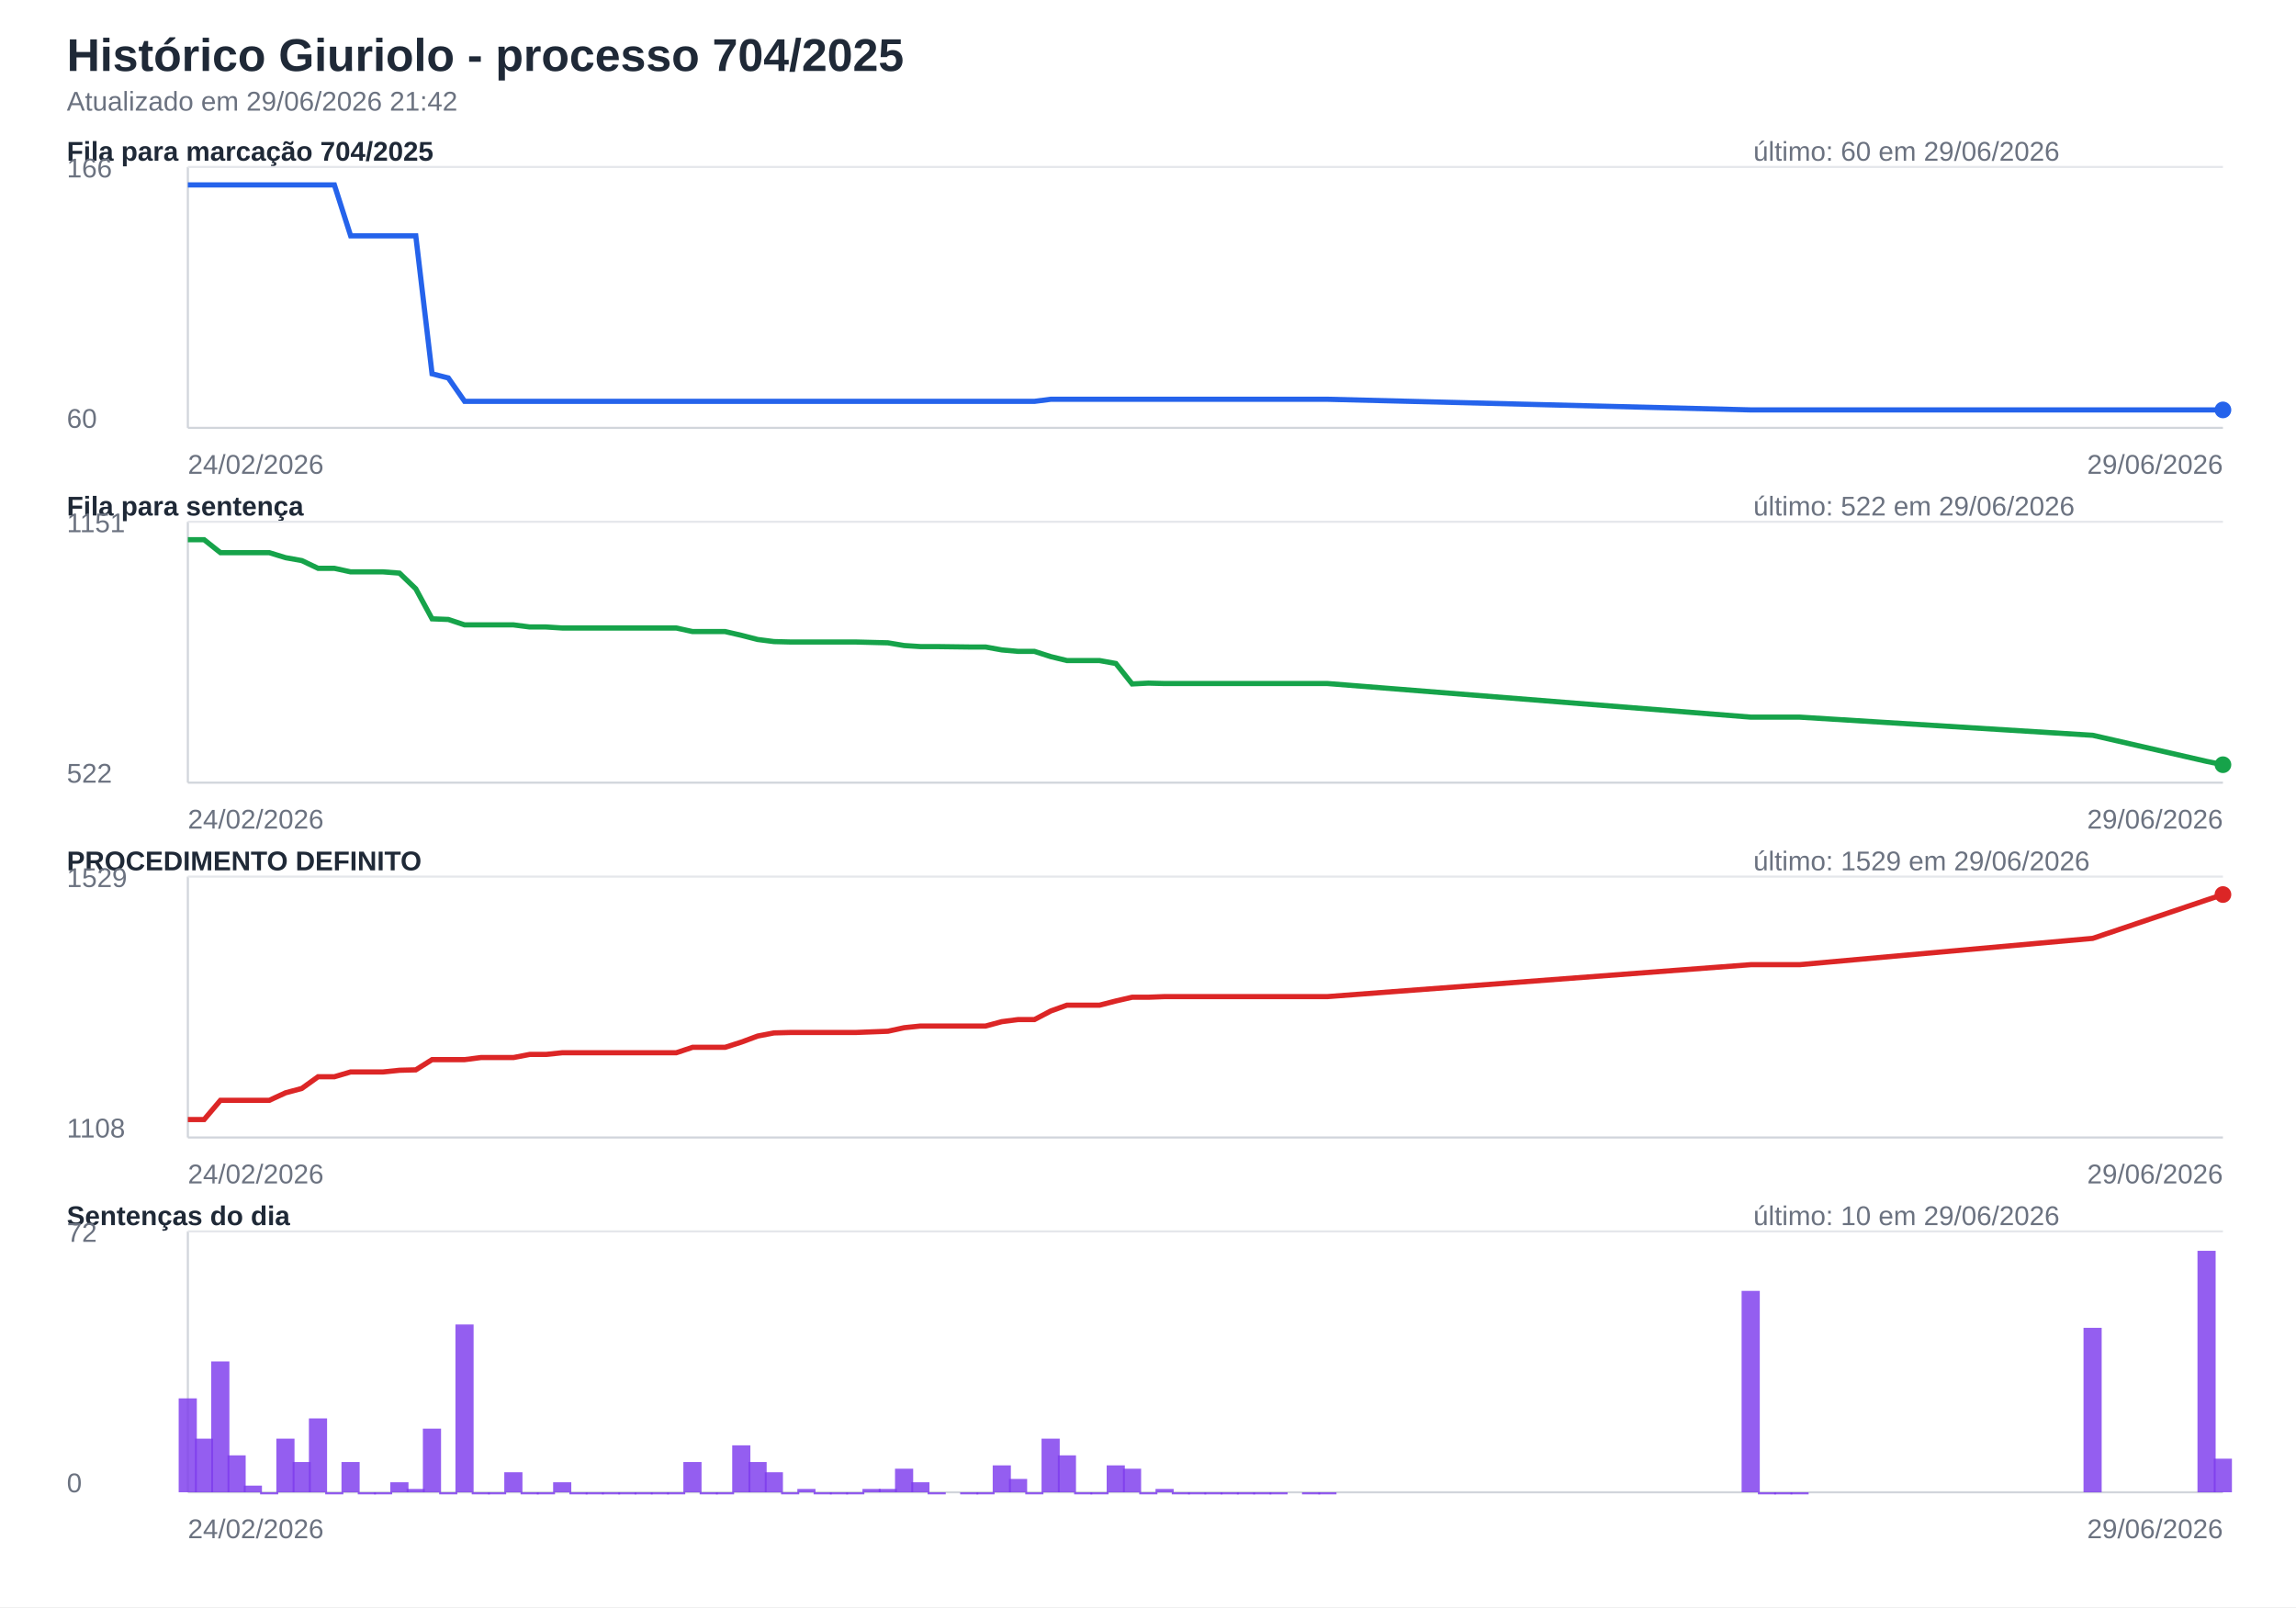
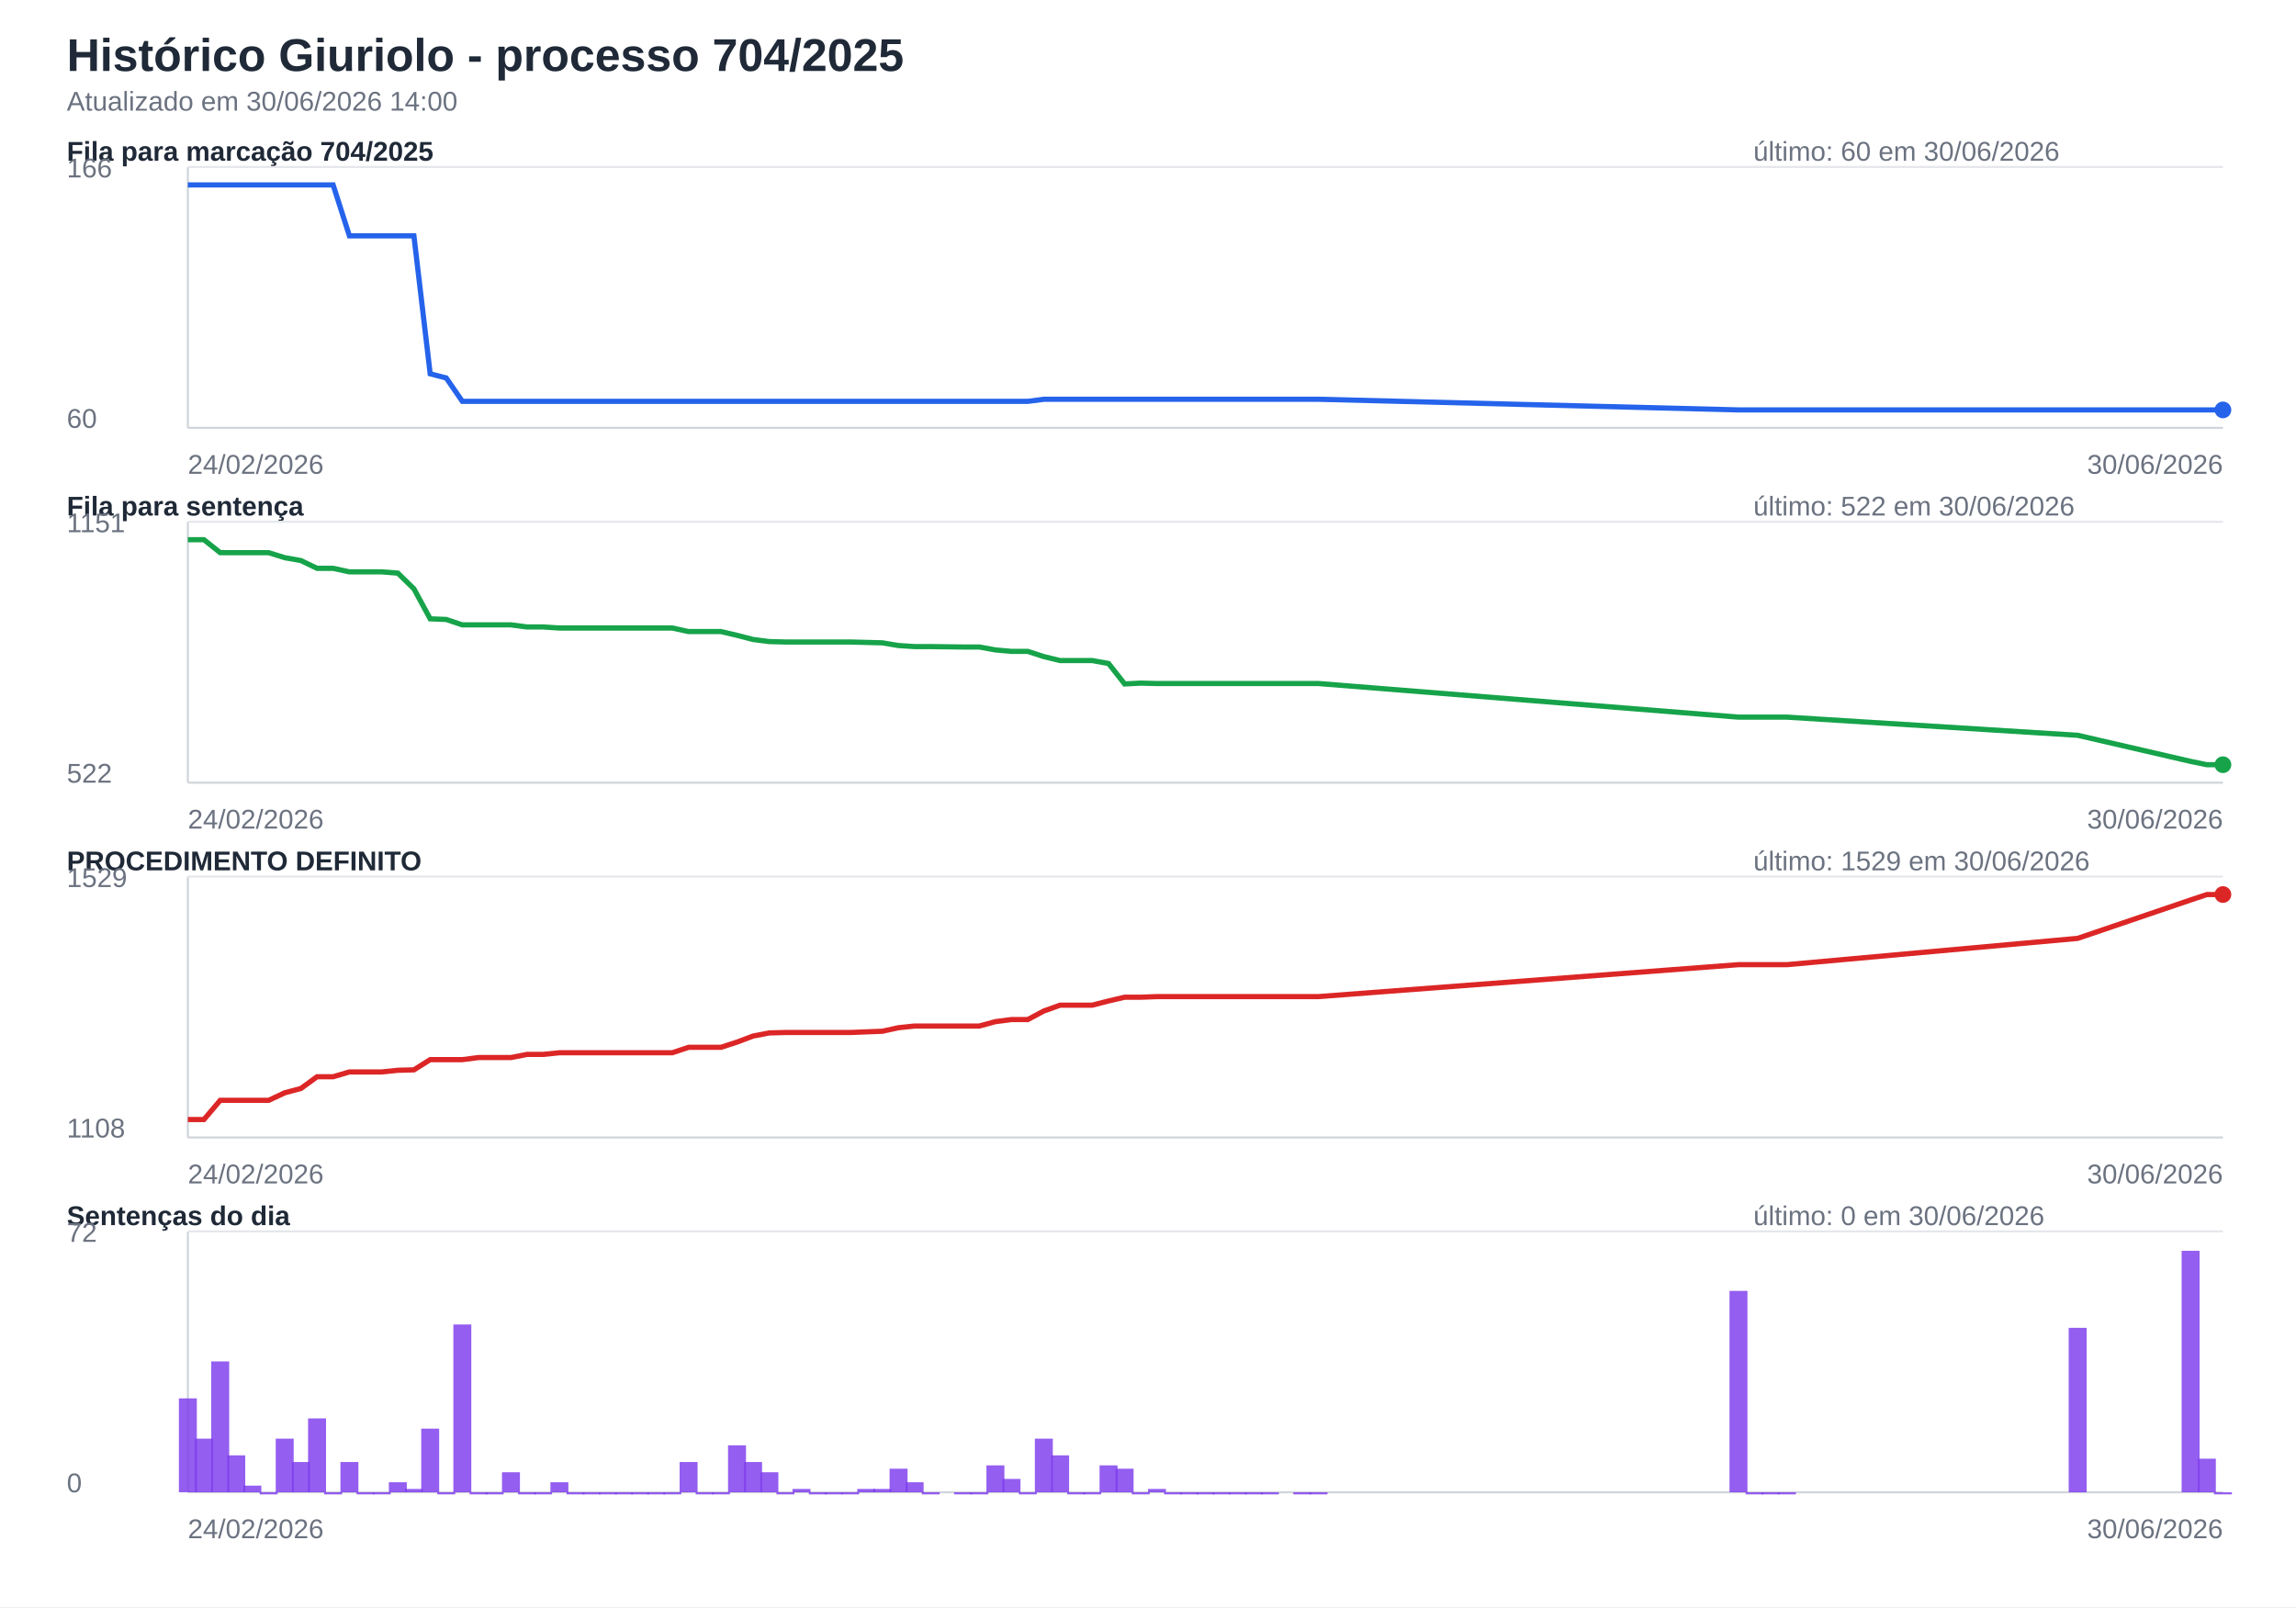
<svg xmlns="http://www.w3.org/2000/svg" width="1100" height="770" viewBox="0 0 1100 770">
  <rect width="100%" height="100%" fill="#ffffff" />
  <style>text{font-family:Segoe UI,Arial,sans-serif;font-size:13px;fill:#1f2937}.titulo{font-size:22px;font-weight:700}.sub{fill:#6b7280}.eixo{stroke:#d1d5db;stroke-width:1}.grade{stroke:#e5e7eb;stroke-width:1}.linha{fill:none;stroke-width:2.5}.barra{opacity:.82}</style>
  <text class="titulo" x="32" y="34">Histórico Giuriolo - processo 704/2025</text>
-   <text class="sub" x="32" y="53">Atualizado em 29/06/2026 21:42</text>
+   <text class="sub" x="32" y="53">Atualizado em 30/06/2026 14:00</text>
  <text x="32" y="77" font-weight="700">Fila para marcação 704/2025</text>
-   <text class="sub" x="840" y="77">último: 60 em 29/06/2026</text>
+   <text class="sub" x="840" y="77">último: 60 em 30/06/2026</text>
  <line class="eixo" x1="90" y1="205" x2="1065" y2="205" />
  <line class="eixo" x1="90" y1="80" x2="90" y2="205" />
  <line class="grade" x1="90" y1="80" x2="1065" y2="80" />
  <text class="sub" x="32" y="85">166</text>
  <text class="sub" x="32" y="205">60</text>
-   <path class="linha" stroke="#2563eb" d="M90.0,88.6 L97.8,88.6 L105.6,88.6 L113.4,88.6 L121.2,88.6 L129.0,88.6 L136.8,88.6 L144.6,88.6 L152.4,88.6 L160.2,88.6 L168.0,113.0 L175.8,113.0 L183.6,113.0 L191.4,113.0 L199.2,113.0 L207.0,179.1 L214.8,181.1 L222.6,192.3 L230.4,192.3 L238.2,192.3 L246.0,192.3 L253.8,192.3 L261.6,192.3 L269.4,192.3 L277.2,192.3 L285.0,192.3 L292.8,192.3 L300.6,192.3 L308.4,192.3 L316.2,192.3 L324.0,192.3 L331.8,192.3 L339.6,192.3 L347.4,192.3 L355.2,192.3 L363.0,192.3 L370.8,192.3 L378.6,192.3 L386.4,192.3 L394.2,192.3 L402.0,192.3 L409.8,192.3 L417.6,192.3 L425.4,192.3 L433.2,192.3 L441.0,192.3 L448.8,192.3 L464.4,192.3 L472.2,192.3 L480.0,192.3 L487.8,192.3 L495.6,192.3 L503.4,191.3 L511.2,191.3 L519.0,191.3 L526.8,191.3 L534.6,191.3 L542.4,191.3 L550.2,191.3 L558.0,191.3 L565.8,191.3 L573.6,191.3 L581.4,191.3 L589.2,191.3 L597.0,191.3 L604.8,191.3 L612.6,191.3 L628.2,191.3 L636.0,191.3 L838.8,196.4 L846.6,196.4 L854.4,196.4 L862.2,196.4 L1002.6,196.4 L1057.2,196.4 L1065.0,196.4" />
+   <path class="linha" stroke="#2563eb" d="M90.0,88.6 L97.7,88.6 L105.5,88.6 L113.2,88.6 L121.0,88.6 L128.7,88.6 L136.4,88.6 L144.2,88.6 L151.9,88.6 L159.6,88.6 L167.4,113.0 L175.1,113.0 L182.9,113.0 L190.6,113.0 L198.3,113.0 L206.1,179.1 L213.8,181.1 L221.5,192.3 L229.3,192.3 L237.0,192.3 L244.8,192.3 L252.5,192.3 L260.2,192.3 L268.0,192.3 L275.7,192.3 L283.5,192.3 L291.2,192.3 L298.9,192.3 L306.7,192.3 L314.4,192.3 L322.1,192.3 L329.9,192.3 L337.6,192.3 L345.4,192.3 L353.1,192.3 L360.8,192.3 L368.6,192.3 L376.3,192.3 L384.0,192.3 L391.8,192.3 L399.5,192.3 L407.3,192.3 L415.0,192.3 L422.7,192.3 L430.5,192.3 L438.2,192.3 L446.0,192.3 L461.4,192.3 L469.2,192.3 L476.9,192.3 L484.6,192.3 L492.4,192.3 L500.1,191.3 L507.9,191.3 L515.6,191.3 L523.3,191.3 L531.1,191.3 L538.8,191.3 L546.5,191.3 L554.3,191.3 L562.0,191.3 L569.8,191.3 L577.5,191.3 L585.2,191.3 L593.0,191.3 L600.7,191.3 L608.5,191.3 L623.9,191.3 L631.7,191.3 L832.9,196.4 L840.6,196.4 L848.3,196.4 L856.1,196.4 L995.4,196.4 L1049.5,196.4 L1057.3,196.4 L1065.0,196.4" />
  <circle cx="1065.0" cy="196.4" r="4" fill="#2563eb" />
  <text class="sub" x="90" y="227">24/02/2026</text>
-   <text class="sub" text-anchor="end" x="1065" y="227">29/06/2026</text>
+   <text class="sub" text-anchor="end" x="1065" y="227">30/06/2026</text>
  <text x="32" y="247" font-weight="700">Fila para sentença</text>
-   <text class="sub" x="840" y="247">último: 522 em 29/06/2026</text>
+   <text class="sub" x="840" y="247">último: 522 em 30/06/2026</text>
  <line class="eixo" x1="90" y1="375" x2="1065" y2="375" />
  <line class="eixo" x1="90" y1="250" x2="90" y2="375" />
  <line class="grade" x1="90" y1="250" x2="1065" y2="250" />
  <text class="sub" x="32" y="255">1151</text>
  <text class="sub" x="32" y="375">522</text>
-   <path class="linha" stroke="#16a34a" d="M90.0,258.6 L97.8,258.6 L105.6,264.8 L113.4,264.8 L121.2,264.8 L129.0,264.8 L136.8,267.2 L144.6,268.6 L152.4,272.3 L160.2,272.3 L168.0,274.0 L175.8,274.0 L183.6,274.0 L191.4,274.6 L199.2,282.1 L207.0,296.5 L214.8,296.8 L222.6,299.4 L230.4,299.4 L238.2,299.4 L246.0,299.4 L253.8,300.4 L261.6,300.4 L269.4,300.9 L277.2,300.9 L285.0,300.9 L292.8,300.9 L300.6,300.9 L308.4,300.9 L316.2,300.9 L324.0,300.9 L331.8,302.6 L339.6,302.6 L347.4,302.6 L355.2,304.4 L363.0,306.4 L370.8,307.4 L378.6,307.6 L386.4,307.6 L394.2,307.6 L402.0,307.6 L409.8,307.6 L417.6,307.8 L425.4,308.0 L433.2,309.3 L441.0,309.8 L448.8,309.8 L464.4,310.0 L472.2,310.0 L480.0,311.4 L487.8,312.1 L495.6,312.1 L503.4,314.6 L511.2,316.5 L519.0,316.5 L526.8,316.5 L534.6,317.9 L542.4,327.7 L550.2,327.3 L558.0,327.5 L565.8,327.5 L573.6,327.5 L581.4,327.5 L589.2,327.5 L597.0,327.5 L604.8,327.5 L612.6,327.5 L628.2,327.5 L636.0,327.5 L838.8,343.6 L846.6,343.6 L854.4,343.6 L862.2,343.6 L1002.6,352.3 L1057.2,364.8 L1065.0,366.4" />
+   <path class="linha" stroke="#16a34a" d="M90.0,258.6 L97.7,258.6 L105.5,264.8 L113.2,264.8 L121.0,264.8 L128.7,264.8 L136.4,267.2 L144.2,268.6 L151.9,272.3 L159.6,272.3 L167.4,274.0 L175.1,274.0 L182.9,274.0 L190.6,274.6 L198.3,282.1 L206.1,296.5 L213.8,296.8 L221.5,299.4 L229.3,299.4 L237.0,299.4 L244.8,299.4 L252.5,300.4 L260.2,300.4 L268.0,300.9 L275.7,300.9 L283.5,300.9 L291.2,300.9 L298.9,300.9 L306.7,300.9 L314.4,300.9 L322.1,300.9 L329.9,302.6 L337.6,302.6 L345.4,302.6 L353.1,304.4 L360.8,306.4 L368.6,307.4 L376.3,307.6 L384.0,307.6 L391.8,307.6 L399.5,307.6 L407.3,307.6 L415.0,307.8 L422.7,308.0 L430.5,309.3 L438.2,309.8 L446.0,309.8 L461.4,310.0 L469.2,310.0 L476.9,311.4 L484.6,312.1 L492.4,312.1 L500.1,314.6 L507.9,316.5 L515.6,316.5 L523.3,316.5 L531.1,317.9 L538.8,327.7 L546.5,327.3 L554.3,327.5 L562.0,327.5 L569.8,327.5 L577.5,327.5 L585.2,327.5 L593.0,327.5 L600.7,327.5 L608.5,327.5 L623.9,327.5 L631.7,327.5 L832.9,343.6 L840.6,343.6 L848.3,343.6 L856.1,343.6 L995.4,352.3 L1049.5,364.8 L1057.3,366.4 L1065.0,366.4" />
  <circle cx="1065.0" cy="366.4" r="4" fill="#16a34a" />
  <text class="sub" x="90" y="397">24/02/2026</text>
-   <text class="sub" text-anchor="end" x="1065" y="397">29/06/2026</text>
+   <text class="sub" text-anchor="end" x="1065" y="397">30/06/2026</text>
  <text x="32" y="417" font-weight="700">PROCEDIMENTO DEFINITO</text>
-   <text class="sub" x="840" y="417">último: 1529 em 29/06/2026</text>
+   <text class="sub" x="840" y="417">último: 1529 em 30/06/2026</text>
  <line class="eixo" x1="90" y1="545" x2="1065" y2="545" />
  <line class="eixo" x1="90" y1="420" x2="90" y2="545" />
  <line class="grade" x1="90" y1="420" x2="1065" y2="420" />
  <text class="sub" x="32" y="425">1529</text>
  <text class="sub" x="32" y="545">1108</text>
-   <path class="linha" stroke="#dc2626" d="M90.0,536.4 L97.8,536.4 L105.6,527.2 L113.4,527.2 L121.2,527.2 L129.0,527.2 L136.8,523.6 L144.6,521.5 L152.4,515.9 L160.2,515.9 L168.0,513.6 L175.8,513.6 L183.6,513.6 L191.4,512.8 L199.2,512.6 L207.0,507.7 L214.8,507.7 L222.6,507.7 L230.4,506.7 L238.2,506.7 L246.0,506.7 L253.8,505.2 L261.6,505.2 L269.4,504.4 L277.2,504.4 L285.0,504.4 L292.8,504.4 L300.6,504.4 L308.4,504.4 L316.2,504.4 L324.0,504.4 L331.8,501.8 L339.6,501.8 L347.4,501.8 L355.2,499.3 L363.0,496.4 L370.8,494.9 L378.6,494.7 L386.4,494.7 L394.2,494.7 L402.0,494.7 L409.8,494.7 L417.6,494.4 L425.4,494.1 L433.2,492.4 L441.0,491.6 L448.8,491.6 L464.4,491.6 L472.2,491.6 L480.0,489.5 L487.8,488.5 L495.6,488.5 L503.4,484.4 L511.2,481.6 L519.0,481.6 L526.8,481.6 L534.6,479.6 L542.4,477.8 L550.2,477.8 L558.0,477.5 L565.8,477.5 L573.6,477.5 L581.4,477.5 L589.2,477.5 L597.0,477.5 L604.8,477.5 L612.6,477.5 L628.2,477.5 L636.0,477.5 L838.8,462.2 L846.6,462.2 L854.4,462.2 L862.2,462.2 L1002.6,449.6 L1057.2,431.2 L1065.0,428.6" />
+   <path class="linha" stroke="#dc2626" d="M90.0,536.4 L97.7,536.4 L105.5,527.2 L113.2,527.2 L121.0,527.2 L128.7,527.2 L136.4,523.6 L144.2,521.5 L151.9,515.9 L159.6,515.9 L167.4,513.6 L175.1,513.6 L182.9,513.6 L190.6,512.8 L198.3,512.6 L206.1,507.7 L213.8,507.7 L221.5,507.7 L229.3,506.7 L237.0,506.7 L244.8,506.7 L252.5,505.2 L260.2,505.2 L268.0,504.4 L275.7,504.4 L283.5,504.4 L291.2,504.4 L298.9,504.4 L306.7,504.4 L314.4,504.4 L322.1,504.4 L329.9,501.8 L337.6,501.8 L345.4,501.8 L353.1,499.3 L360.8,496.4 L368.6,494.9 L376.3,494.7 L384.0,494.7 L391.8,494.7 L399.5,494.7 L407.3,494.7 L415.0,494.4 L422.7,494.1 L430.5,492.4 L438.2,491.6 L446.0,491.6 L461.4,491.6 L469.2,491.6 L476.9,489.5 L484.6,488.5 L492.4,488.5 L500.1,484.4 L507.9,481.6 L515.6,481.6 L523.3,481.6 L531.1,479.6 L538.8,477.8 L546.5,477.8 L554.3,477.5 L562.0,477.5 L569.8,477.5 L577.5,477.5 L585.2,477.5 L593.0,477.5 L600.7,477.5 L608.5,477.5 L623.9,477.5 L631.7,477.5 L832.9,462.2 L840.6,462.2 L848.3,462.2 L856.1,462.2 L995.4,449.6 L1049.5,431.2 L1057.3,428.6 L1065.0,428.6" />
  <circle cx="1065.0" cy="428.6" r="4" fill="#dc2626" />
  <text class="sub" x="90" y="567">24/02/2026</text>
-   <text class="sub" text-anchor="end" x="1065" y="567">29/06/2026</text>
+   <text class="sub" text-anchor="end" x="1065" y="567">30/06/2026</text>
  <text x="32" y="587" font-weight="700">Sentenças do dia</text>
-   <text class="sub" x="840" y="587">último: 10 em 29/06/2026</text>
+   <text class="sub" x="840" y="587">último: 0 em 30/06/2026</text>
  <line class="eixo" x1="90" y1="715" x2="1065" y2="715" />
  <line class="eixo" x1="90" y1="590" x2="90" y2="715" />
  <line class="grade" x1="90" y1="590" x2="1065" y2="590" />
  <text class="sub" x="32" y="595">72</text>
  <text class="sub" x="32" y="715">0</text>
-   <rect class="barra" x="85.6" y="670.0" width="8.7" height="45.0" fill="#7c3aed" />
-   <rect class="barra" x="93.4" y="689.3" width="8.7" height="25.7" fill="#7c3aed" />
-   <rect class="barra" x="101.2" y="652.3" width="8.7" height="62.7" fill="#7c3aed" />
-   <rect class="barra" x="109.0" y="697.3" width="8.7" height="17.7" fill="#7c3aed" />
-   <rect class="barra" x="116.8" y="711.8" width="8.7" height="3.2" fill="#7c3aed" />
-   <rect class="barra" x="124.6" y="715.0" width="8.7" height="1.0" fill="#7c3aed" />
-   <rect class="barra" x="132.4" y="689.3" width="8.7" height="25.7" fill="#7c3aed" />
-   <rect class="barra" x="140.2" y="700.5" width="8.7" height="14.5" fill="#7c3aed" />
-   <rect class="barra" x="148.0" y="679.6" width="8.7" height="35.4" fill="#7c3aed" />
-   <rect class="barra" x="155.8" y="715.0" width="8.7" height="1.0" fill="#7c3aed" />
-   <rect class="barra" x="163.6" y="700.5" width="8.7" height="14.5" fill="#7c3aed" />
-   <rect class="barra" x="171.4" y="715.0" width="8.7" height="1.0" fill="#7c3aed" />
-   <rect class="barra" x="179.2" y="715.0" width="8.7" height="1.0" fill="#7c3aed" />
-   <rect class="barra" x="187.0" y="710.2" width="8.7" height="4.8" fill="#7c3aed" />
-   <rect class="barra" x="194.8" y="713.4" width="8.7" height="1.6" fill="#7c3aed" />
-   <rect class="barra" x="202.6" y="684.5" width="8.7" height="30.5" fill="#7c3aed" />
-   <rect class="barra" x="210.4" y="715.0" width="8.7" height="1.0" fill="#7c3aed" />
-   <rect class="barra" x="218.2" y="634.6" width="8.7" height="80.4" fill="#7c3aed" />
-   <rect class="barra" x="226.0" y="715.0" width="8.7" height="1.0" fill="#7c3aed" />
-   <rect class="barra" x="233.8" y="715.0" width="8.7" height="1.0" fill="#7c3aed" />
-   <rect class="barra" x="241.6" y="705.4" width="8.7" height="9.6" fill="#7c3aed" />
-   <rect class="barra" x="249.4" y="715.0" width="8.7" height="1.0" fill="#7c3aed" />
-   <rect class="barra" x="257.2" y="715.0" width="8.7" height="1.0" fill="#7c3aed" />
-   <rect class="barra" x="265.0" y="710.2" width="8.7" height="4.8" fill="#7c3aed" />
-   <rect class="barra" x="272.8" y="715.0" width="8.7" height="1.0" fill="#7c3aed" />
-   <rect class="barra" x="280.6" y="715.0" width="8.7" height="1.0" fill="#7c3aed" />
-   <rect class="barra" x="288.4" y="715.0" width="8.7" height="1.0" fill="#7c3aed" />
-   <rect class="barra" x="296.2" y="715.0" width="8.7" height="1.0" fill="#7c3aed" />
-   <rect class="barra" x="304.0" y="715.0" width="8.7" height="1.0" fill="#7c3aed" />
-   <rect class="barra" x="311.8" y="715.0" width="8.7" height="1.0" fill="#7c3aed" />
-   <rect class="barra" x="319.6" y="715.0" width="8.7" height="1.0" fill="#7c3aed" />
-   <rect class="barra" x="327.4" y="700.5" width="8.7" height="14.5" fill="#7c3aed" />
-   <rect class="barra" x="335.2" y="715.0" width="8.7" height="1.0" fill="#7c3aed" />
-   <rect class="barra" x="343.0" y="715.0" width="8.7" height="1.0" fill="#7c3aed" />
-   <rect class="barra" x="350.8" y="692.5" width="8.7" height="22.5" fill="#7c3aed" />
-   <rect class="barra" x="358.6" y="700.5" width="8.7" height="14.5" fill="#7c3aed" />
-   <rect class="barra" x="366.4" y="705.4" width="8.7" height="9.6" fill="#7c3aed" />
-   <rect class="barra" x="374.2" y="715.0" width="8.7" height="1.0" fill="#7c3aed" />
-   <rect class="barra" x="382.0" y="713.4" width="8.7" height="1.6" fill="#7c3aed" />
-   <rect class="barra" x="389.8" y="715.0" width="8.7" height="1.0" fill="#7c3aed" />
-   <rect class="barra" x="397.6" y="715.0" width="8.7" height="1.0" fill="#7c3aed" />
-   <rect class="barra" x="405.4" y="715.0" width="8.7" height="1.0" fill="#7c3aed" />
-   <rect class="barra" x="413.2" y="713.4" width="8.7" height="1.6" fill="#7c3aed" />
-   <rect class="barra" x="421.0" y="713.4" width="8.7" height="1.6" fill="#7c3aed" />
-   <rect class="barra" x="428.8" y="703.7" width="8.7" height="11.3" fill="#7c3aed" />
-   <rect class="barra" x="436.6" y="710.2" width="8.7" height="4.8" fill="#7c3aed" />
-   <rect class="barra" x="444.4" y="715.0" width="8.7" height="1.0" fill="#7c3aed" />
-   <rect class="barra" x="460.0" y="715.0" width="8.7" height="1.0" fill="#7c3aed" />
-   <rect class="barra" x="467.8" y="715.0" width="8.7" height="1.0" fill="#7c3aed" />
-   <rect class="barra" x="475.6" y="702.1" width="8.7" height="12.9" fill="#7c3aed" />
-   <rect class="barra" x="483.4" y="708.6" width="8.7" height="6.4" fill="#7c3aed" />
-   <rect class="barra" x="491.2" y="715.0" width="8.7" height="1.0" fill="#7c3aed" />
-   <rect class="barra" x="499.0" y="689.3" width="8.7" height="25.7" fill="#7c3aed" />
-   <rect class="barra" x="506.8" y="697.3" width="8.7" height="17.7" fill="#7c3aed" />
-   <rect class="barra" x="514.6" y="715.0" width="8.7" height="1.0" fill="#7c3aed" />
-   <rect class="barra" x="522.4" y="715.0" width="8.7" height="1.0" fill="#7c3aed" />
-   <rect class="barra" x="530.2" y="702.1" width="8.7" height="12.9" fill="#7c3aed" />
-   <rect class="barra" x="538.0" y="703.7" width="8.7" height="11.3" fill="#7c3aed" />
-   <rect class="barra" x="545.8" y="715.0" width="8.7" height="1.0" fill="#7c3aed" />
-   <rect class="barra" x="553.6" y="713.4" width="8.7" height="1.6" fill="#7c3aed" />
-   <rect class="barra" x="561.4" y="715.0" width="8.7" height="1.0" fill="#7c3aed" />
-   <rect class="barra" x="569.2" y="715.0" width="8.7" height="1.0" fill="#7c3aed" />
-   <rect class="barra" x="577.0" y="715.0" width="8.7" height="1.0" fill="#7c3aed" />
-   <rect class="barra" x="584.8" y="715.0" width="8.7" height="1.0" fill="#7c3aed" />
-   <rect class="barra" x="592.6" y="715.0" width="8.7" height="1.0" fill="#7c3aed" />
-   <rect class="barra" x="600.4" y="715.0" width="8.7" height="1.0" fill="#7c3aed" />
-   <rect class="barra" x="608.2" y="715.0" width="8.7" height="1.0" fill="#7c3aed" />
-   <rect class="barra" x="623.8" y="715.0" width="8.7" height="1.0" fill="#7c3aed" />
-   <rect class="barra" x="631.6" y="715.0" width="8.7" height="1.0" fill="#7c3aed" />
-   <rect class="barra" x="834.4" y="618.5" width="8.7" height="96.5" fill="#7c3aed" />
-   <rect class="barra" x="842.2" y="715.0" width="8.7" height="1.0" fill="#7c3aed" />
-   <rect class="barra" x="850.0" y="715.0" width="8.7" height="1.0" fill="#7c3aed" />
-   <rect class="barra" x="857.8" y="715.0" width="8.7" height="1.0" fill="#7c3aed" />
-   <rect class="barra" x="998.2" y="636.2" width="8.7" height="78.8" fill="#7c3aed" />
-   <rect class="barra" x="1052.8" y="599.3" width="8.7" height="115.7" fill="#7c3aed" />
-   <rect class="barra" x="1060.6" y="698.9" width="8.7" height="16.1" fill="#7c3aed" />
+   <rect class="barra" x="85.7" y="670.0" width="8.6" height="45.0" fill="#7c3aed" />
+   <rect class="barra" x="93.4" y="689.3" width="8.6" height="25.7" fill="#7c3aed" />
+   <rect class="barra" x="101.2" y="652.3" width="8.6" height="62.7" fill="#7c3aed" />
+   <rect class="barra" x="108.9" y="697.3" width="8.6" height="17.7" fill="#7c3aed" />
+   <rect class="barra" x="116.6" y="711.8" width="8.6" height="3.2" fill="#7c3aed" />
+   <rect class="barra" x="124.4" y="715.0" width="8.6" height="1.0" fill="#7c3aed" />
+   <rect class="barra" x="132.1" y="689.3" width="8.6" height="25.7" fill="#7c3aed" />
+   <rect class="barra" x="139.9" y="700.5" width="8.6" height="14.5" fill="#7c3aed" />
+   <rect class="barra" x="147.6" y="679.6" width="8.6" height="35.4" fill="#7c3aed" />
+   <rect class="barra" x="155.3" y="715.0" width="8.6" height="1.0" fill="#7c3aed" />
+   <rect class="barra" x="163.1" y="700.5" width="8.6" height="14.5" fill="#7c3aed" />
+   <rect class="barra" x="170.8" y="715.0" width="8.6" height="1.0" fill="#7c3aed" />
+   <rect class="barra" x="178.6" y="715.0" width="8.6" height="1.0" fill="#7c3aed" />
+   <rect class="barra" x="186.3" y="710.2" width="8.6" height="4.8" fill="#7c3aed" />
+   <rect class="barra" x="194.0" y="713.4" width="8.6" height="1.6" fill="#7c3aed" />
+   <rect class="barra" x="201.8" y="684.5" width="8.6" height="30.5" fill="#7c3aed" />
+   <rect class="barra" x="209.5" y="715.0" width="8.6" height="1.0" fill="#7c3aed" />
+   <rect class="barra" x="217.2" y="634.6" width="8.6" height="80.4" fill="#7c3aed" />
+   <rect class="barra" x="225.0" y="715.0" width="8.6" height="1.0" fill="#7c3aed" />
+   <rect class="barra" x="232.7" y="715.0" width="8.6" height="1.0" fill="#7c3aed" />
+   <rect class="barra" x="240.5" y="705.4" width="8.6" height="9.6" fill="#7c3aed" />
+   <rect class="barra" x="248.2" y="715.0" width="8.6" height="1.0" fill="#7c3aed" />
+   <rect class="barra" x="255.9" y="715.0" width="8.6" height="1.0" fill="#7c3aed" />
+   <rect class="barra" x="263.7" y="710.2" width="8.6" height="4.8" fill="#7c3aed" />
+   <rect class="barra" x="271.4" y="715.0" width="8.6" height="1.0" fill="#7c3aed" />
+   <rect class="barra" x="279.1" y="715.0" width="8.6" height="1.0" fill="#7c3aed" />
+   <rect class="barra" x="286.9" y="715.0" width="8.6" height="1.0" fill="#7c3aed" />
+   <rect class="barra" x="294.6" y="715.0" width="8.6" height="1.0" fill="#7c3aed" />
+   <rect class="barra" x="302.4" y="715.0" width="8.6" height="1.0" fill="#7c3aed" />
+   <rect class="barra" x="310.1" y="715.0" width="8.6" height="1.0" fill="#7c3aed" />
+   <rect class="barra" x="317.8" y="715.0" width="8.6" height="1.0" fill="#7c3aed" />
+   <rect class="barra" x="325.6" y="700.5" width="8.6" height="14.5" fill="#7c3aed" />
+   <rect class="barra" x="333.3" y="715.0" width="8.6" height="1.0" fill="#7c3aed" />
+   <rect class="barra" x="341.1" y="715.0" width="8.6" height="1.0" fill="#7c3aed" />
+   <rect class="barra" x="348.8" y="692.5" width="8.6" height="22.5" fill="#7c3aed" />
+   <rect class="barra" x="356.5" y="700.5" width="8.6" height="14.5" fill="#7c3aed" />
+   <rect class="barra" x="364.3" y="705.4" width="8.6" height="9.6" fill="#7c3aed" />
+   <rect class="barra" x="372.0" y="715.0" width="8.6" height="1.0" fill="#7c3aed" />
+   <rect class="barra" x="379.7" y="713.4" width="8.6" height="1.6" fill="#7c3aed" />
+   <rect class="barra" x="387.5" y="715.0" width="8.6" height="1.0" fill="#7c3aed" />
+   <rect class="barra" x="395.2" y="715.0" width="8.6" height="1.0" fill="#7c3aed" />
+   <rect class="barra" x="403.0" y="715.0" width="8.6" height="1.0" fill="#7c3aed" />
+   <rect class="barra" x="410.7" y="713.4" width="8.6" height="1.6" fill="#7c3aed" />
+   <rect class="barra" x="418.4" y="713.4" width="8.6" height="1.6" fill="#7c3aed" />
+   <rect class="barra" x="426.2" y="703.7" width="8.6" height="11.3" fill="#7c3aed" />
+   <rect class="barra" x="433.9" y="710.2" width="8.6" height="4.8" fill="#7c3aed" />
+   <rect class="barra" x="441.6" y="715.0" width="8.6" height="1.0" fill="#7c3aed" />
+   <rect class="barra" x="457.1" y="715.0" width="8.6" height="1.0" fill="#7c3aed" />
+   <rect class="barra" x="464.9" y="715.0" width="8.6" height="1.0" fill="#7c3aed" />
+   <rect class="barra" x="472.6" y="702.1" width="8.6" height="12.9" fill="#7c3aed" />
+   <rect class="barra" x="480.3" y="708.6" width="8.6" height="6.4" fill="#7c3aed" />
+   <rect class="barra" x="488.1" y="715.0" width="8.6" height="1.0" fill="#7c3aed" />
+   <rect class="barra" x="495.8" y="689.3" width="8.6" height="25.7" fill="#7c3aed" />
+   <rect class="barra" x="503.6" y="697.3" width="8.6" height="17.7" fill="#7c3aed" />
+   <rect class="barra" x="511.3" y="715.0" width="8.6" height="1.0" fill="#7c3aed" />
+   <rect class="barra" x="519.0" y="715.0" width="8.6" height="1.0" fill="#7c3aed" />
+   <rect class="barra" x="526.8" y="702.1" width="8.6" height="12.9" fill="#7c3aed" />
+   <rect class="barra" x="534.5" y="703.7" width="8.6" height="11.3" fill="#7c3aed" />
+   <rect class="barra" x="542.2" y="715.0" width="8.6" height="1.0" fill="#7c3aed" />
+   <rect class="barra" x="550.0" y="713.4" width="8.6" height="1.6" fill="#7c3aed" />
+   <rect class="barra" x="557.7" y="715.0" width="8.6" height="1.0" fill="#7c3aed" />
+   <rect class="barra" x="565.5" y="715.0" width="8.6" height="1.0" fill="#7c3aed" />
+   <rect class="barra" x="573.2" y="715.0" width="8.6" height="1.0" fill="#7c3aed" />
+   <rect class="barra" x="580.9" y="715.0" width="8.6" height="1.0" fill="#7c3aed" />
+   <rect class="barra" x="588.7" y="715.0" width="8.6" height="1.0" fill="#7c3aed" />
+   <rect class="barra" x="596.4" y="715.0" width="8.6" height="1.0" fill="#7c3aed" />
+   <rect class="barra" x="604.1" y="715.0" width="8.6" height="1.0" fill="#7c3aed" />
+   <rect class="barra" x="619.6" y="715.0" width="8.6" height="1.0" fill="#7c3aed" />
+   <rect class="barra" x="627.4" y="715.0" width="8.6" height="1.0" fill="#7c3aed" />
+   <rect class="barra" x="828.6" y="618.5" width="8.6" height="96.5" fill="#7c3aed" />
+   <rect class="barra" x="836.3" y="715.0" width="8.6" height="1.0" fill="#7c3aed" />
+   <rect class="barra" x="844.0" y="715.0" width="8.6" height="1.0" fill="#7c3aed" />
+   <rect class="barra" x="851.8" y="715.0" width="8.6" height="1.0" fill="#7c3aed" />
+   <rect class="barra" x="991.1" y="636.2" width="8.6" height="78.8" fill="#7c3aed" />
+   <rect class="barra" x="1045.2" y="599.3" width="8.6" height="115.7" fill="#7c3aed" />
+   <rect class="barra" x="1053.0" y="698.9" width="8.6" height="16.1" fill="#7c3aed" />
+   <rect class="barra" x="1060.7" y="715.0" width="8.6" height="1.0" fill="#7c3aed" />
  <text class="sub" x="90" y="737">24/02/2026</text>
-   <text class="sub" text-anchor="end" x="1065" y="737">29/06/2026</text>
+   <text class="sub" text-anchor="end" x="1065" y="737">30/06/2026</text>
</svg>
